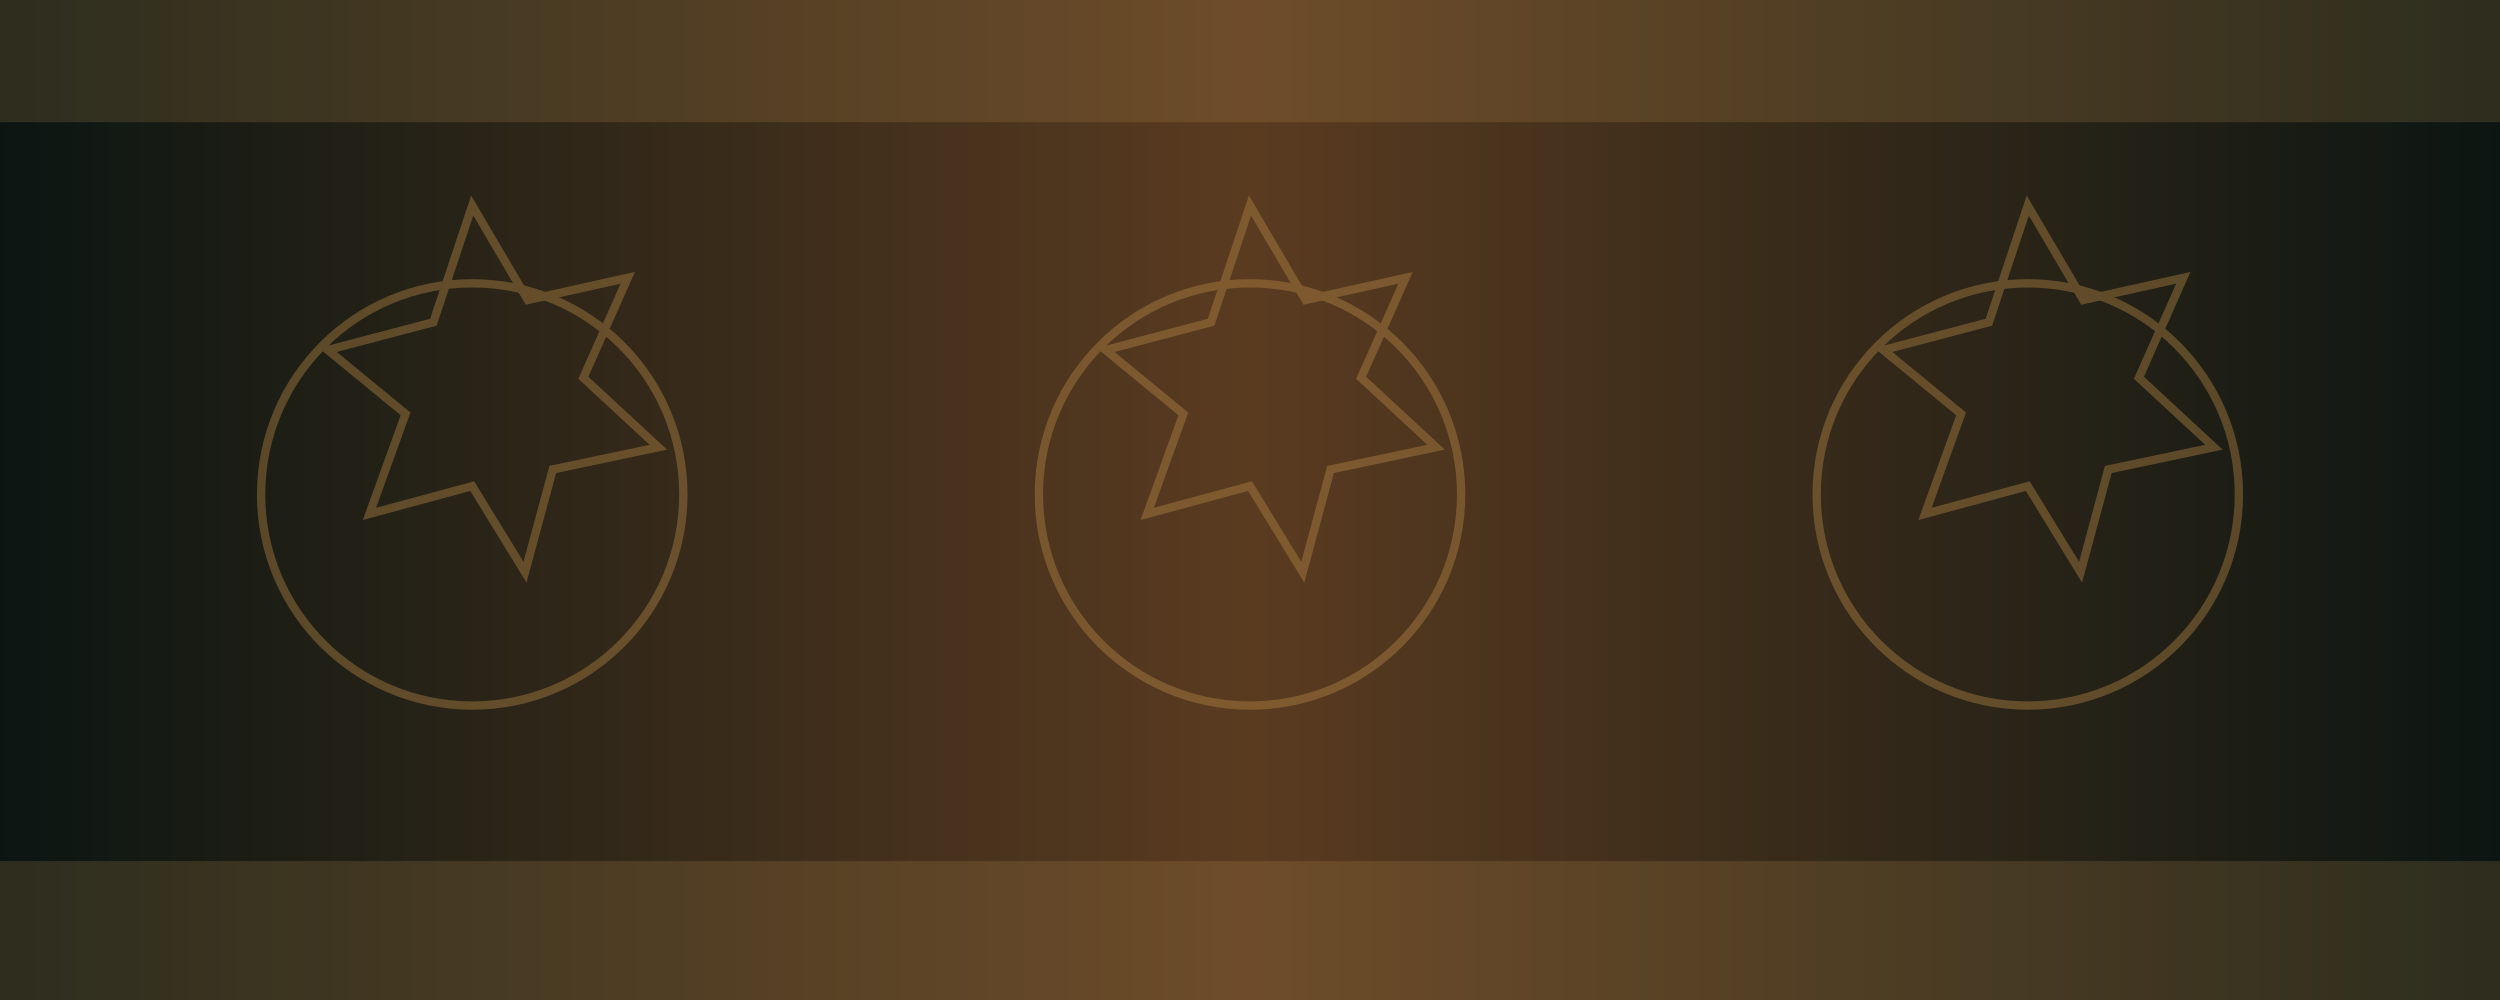
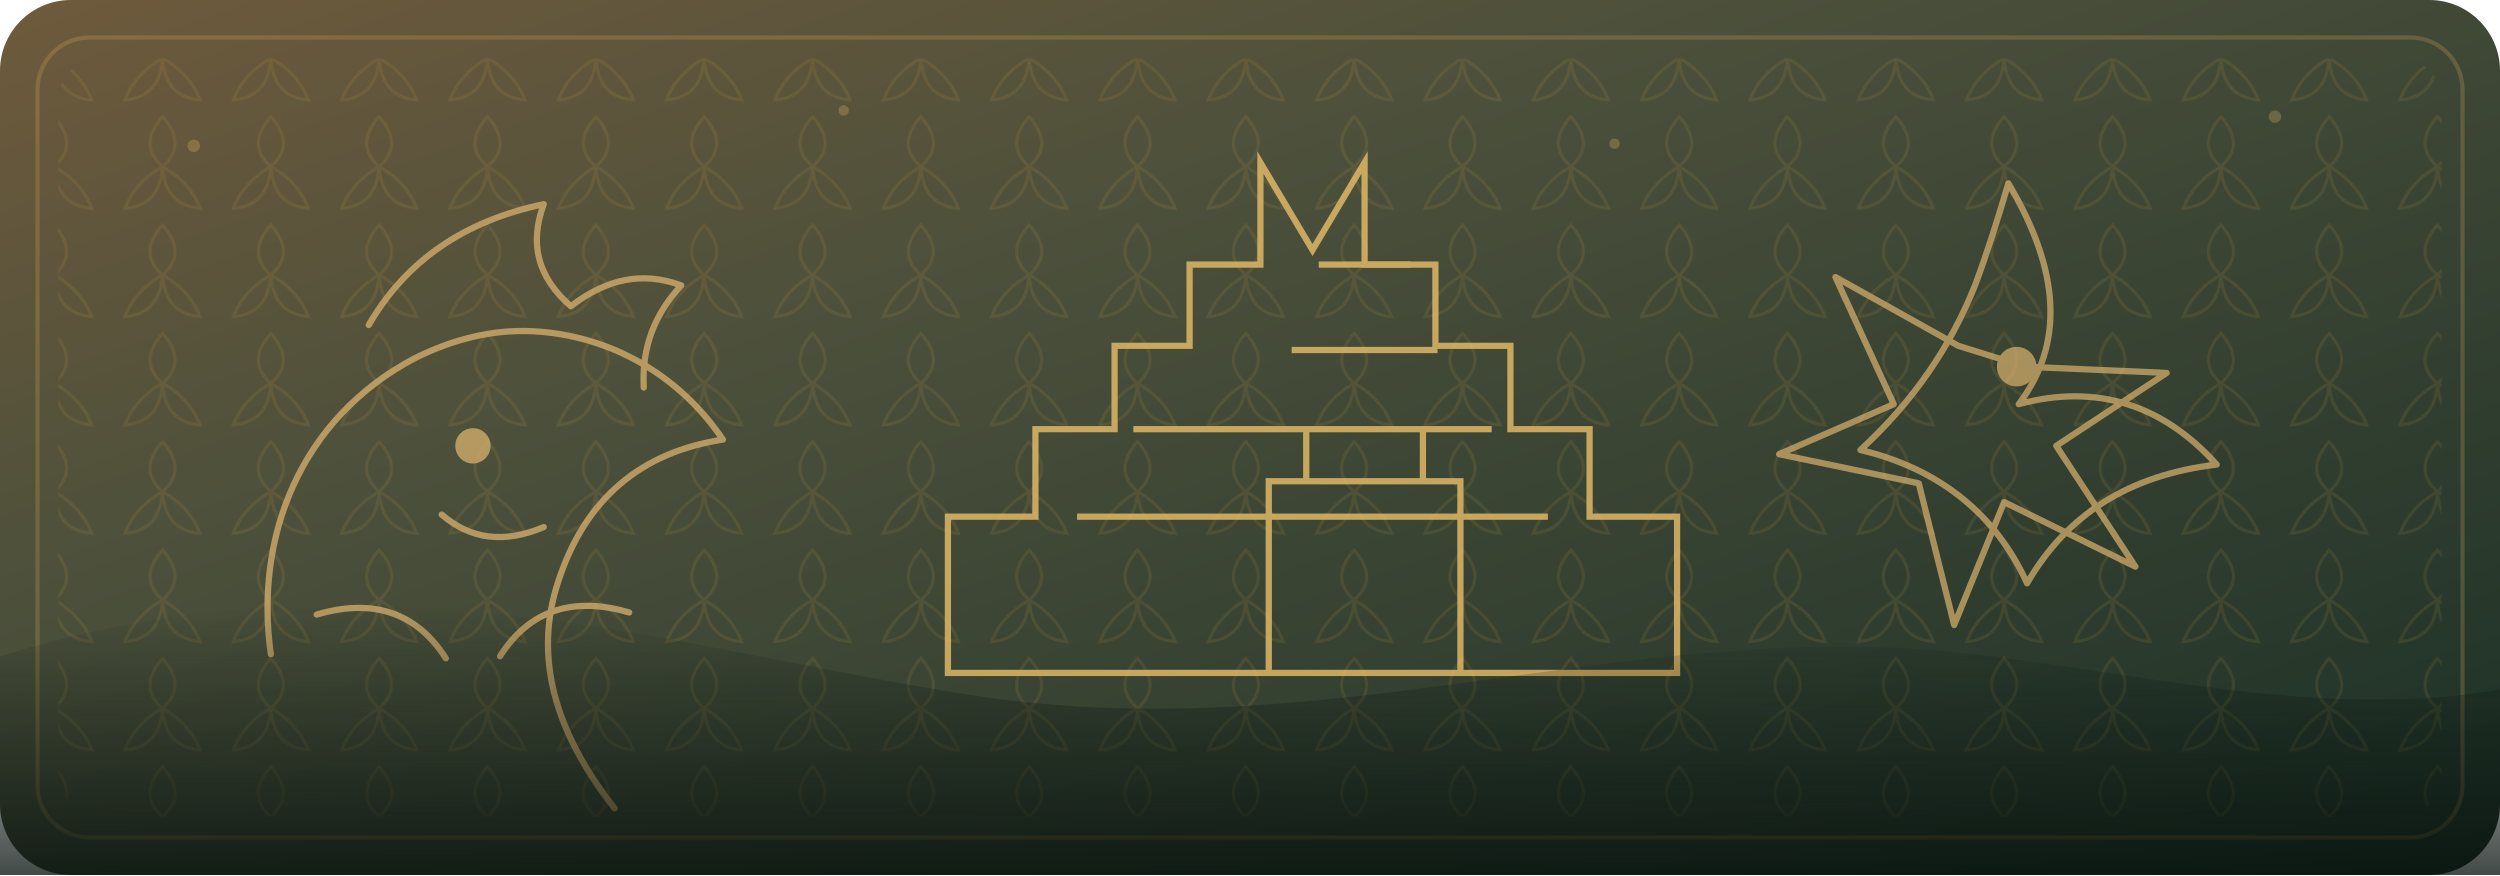
- <svg xmlns="http://www.w3.org/2000/svg" viewBox="0 0 900 360">
+ <svg xmlns="http://www.w3.org/2000/svg" viewBox="0 0 1200 420" role="img" aria-label="Stylized Khmer sandstone relief scene">
  <defs>
-     <linearGradient id="g" x1="0" y1="0" x2="1" y2="0">
-       <stop stop-color="#0b1512" />
-       <stop offset=".5" stop-color="#5a3b20" />
-       <stop offset="1" stop-color="#0b1512" />
+     <linearGradient id="stone" x1="0" y1="0" x2="1" y2="1">
+       <stop offset="0" stop-color="#6f5a3c" />
+       <stop offset=".35" stop-color="#4c503b" />
+       <stop offset="1" stop-color="#1b3026" />
    </linearGradient>
+     <linearGradient id="shade" x1="0" y1="0" x2="0" y2="1">
+       <stop offset="0" stop-color="#0b1812" stop-opacity="0" />
+       <stop offset="1" stop-color="#07100c" stop-opacity=".76" />
+     </linearGradient>
+     <pattern id="kbach" width="52" height="52" patternUnits="userSpaceOnUse">
+       <path d="M26 4c8 9 8 17 0 24-8-7-8-15 0-24Zm0 24c9 5 15 12 18 20-10-1-17-6-18-20Zm0 0c-9 5-15 12-18 20 10-1 17-6 18-20Z" fill="none" stroke="#d7a84d" stroke-opacity=".14" stroke-width="1.5" />
+     </pattern>
  </defs>
-   <rect width="900" height="360" fill="url(#g)" />
-   <g fill="none" stroke="#b98946" stroke-width="3" opacity=".4">
-     <circle cx="170" cy="178" r="76" />
-     <path d="M170 74l20 34 36-8-16 36 27 25-38 8-10 37-19-31-37 10 13-36-28-23 38-10z" />
-     <circle cx="450" cy="178" r="76" />
-     <path d="M450 74l20 34 36-8-16 36 27 25-38 8-10 37-19-31-37 10 13-36-28-23 38-10z" />
-     <circle cx="730" cy="178" r="76" />
-     <path d="M730 74l20 34 36-8-16 36 27 25-38 8-10 37-19-31-37 10 13-36-28-23 38-10z" />
+   <rect width="1200" height="420" rx="34" fill="url(#stone)" />
+   <rect x="18" y="18" width="1164" height="384" rx="25" fill="none" stroke="#d9ab5a" stroke-opacity=".25" stroke-width="2" />
+   <rect x="28" y="28" width="1144" height="364" rx="20" fill="url(#kbach)" opacity=".82" />
+   <g opacity=".78" stroke="#d3ad6b" stroke-width="3" fill="none" stroke-linecap="round" stroke-linejoin="round">
+     <path d="M130 314c-8-56 14-113 69-142 18-9 37-14 57-13 37 2 70 21 91 52-39 6-66 28-79 68-12 36-2 72 27 109" />
+     <path d="M177 156c18-31 46-50 84-58-7 19-3 35 13 49 17-13 34-17 53-10-13 14-19 30-18 49" />
+     <circle cx="227" cy="214" r="7" fill="#d3ad6b" />
+     <path d="M212 247c14 12 30 14 49 6" />
+     <path d="M152 295c27-8 48-1 62 21M302 294c-27-8-48-1-62 21" />
  </g>
-   <g fill="#c79a55" opacity=".18">
-     <path d="M0 310h900v50H0z" />
-     <path d="M0 0h900v44H0z" />
+   <g transform="translate(455 78)" opacity=".84" stroke="#e0b866" fill="none" stroke-width="3">
+     <path d="M0 245V170h42v-42h38V88h36V49h34V0l25 42L200 0v49h34v39h36v40h38v42h42v75Z" />
+     <path d="M154 245v-92h92v92" />
+     <path d="M172 153v-25h56v25M89 128h172M62 170h226" />
+     <path d="M165 90h70M178 49h44" />
+   </g>
+   <g transform="translate(850 88)" opacity=".74" stroke="#d3ad6b" stroke-width="3" fill="none" stroke-linecap="round" stroke-linejoin="round">
+     <path d="M114 0c25 42 27 77 5 106 37-10 69 0 95 29-42 5-72 24-91 57-15-33-42-55-80-64 25-23 43-49 55-79 6-16 11-32 16-49Z" />
+     <path d="M90 78 31 45l28 61-55 24 67 14 17 68 24-59 63 31-38-58 53-35-68-3Z" />
+     <circle cx="118" cy="88" r="8" fill="#d3ad6b" />
+   </g>
+   <path d="M0 315c175-54 312-6 462 18 173 28 315-36 476-20 88 9 174 33 262 18v89H0Z" fill="url(#shade)" />
+   <g fill="#e0b866" opacity=".28">
+     <circle cx="93" cy="70" r="3" />
+     <circle cx="405" cy="53" r="2.5" />
+     <circle cx="775" cy="69" r="2.5" />
+     <circle cx="1092" cy="56" r="3" />
  </g>
</svg>
